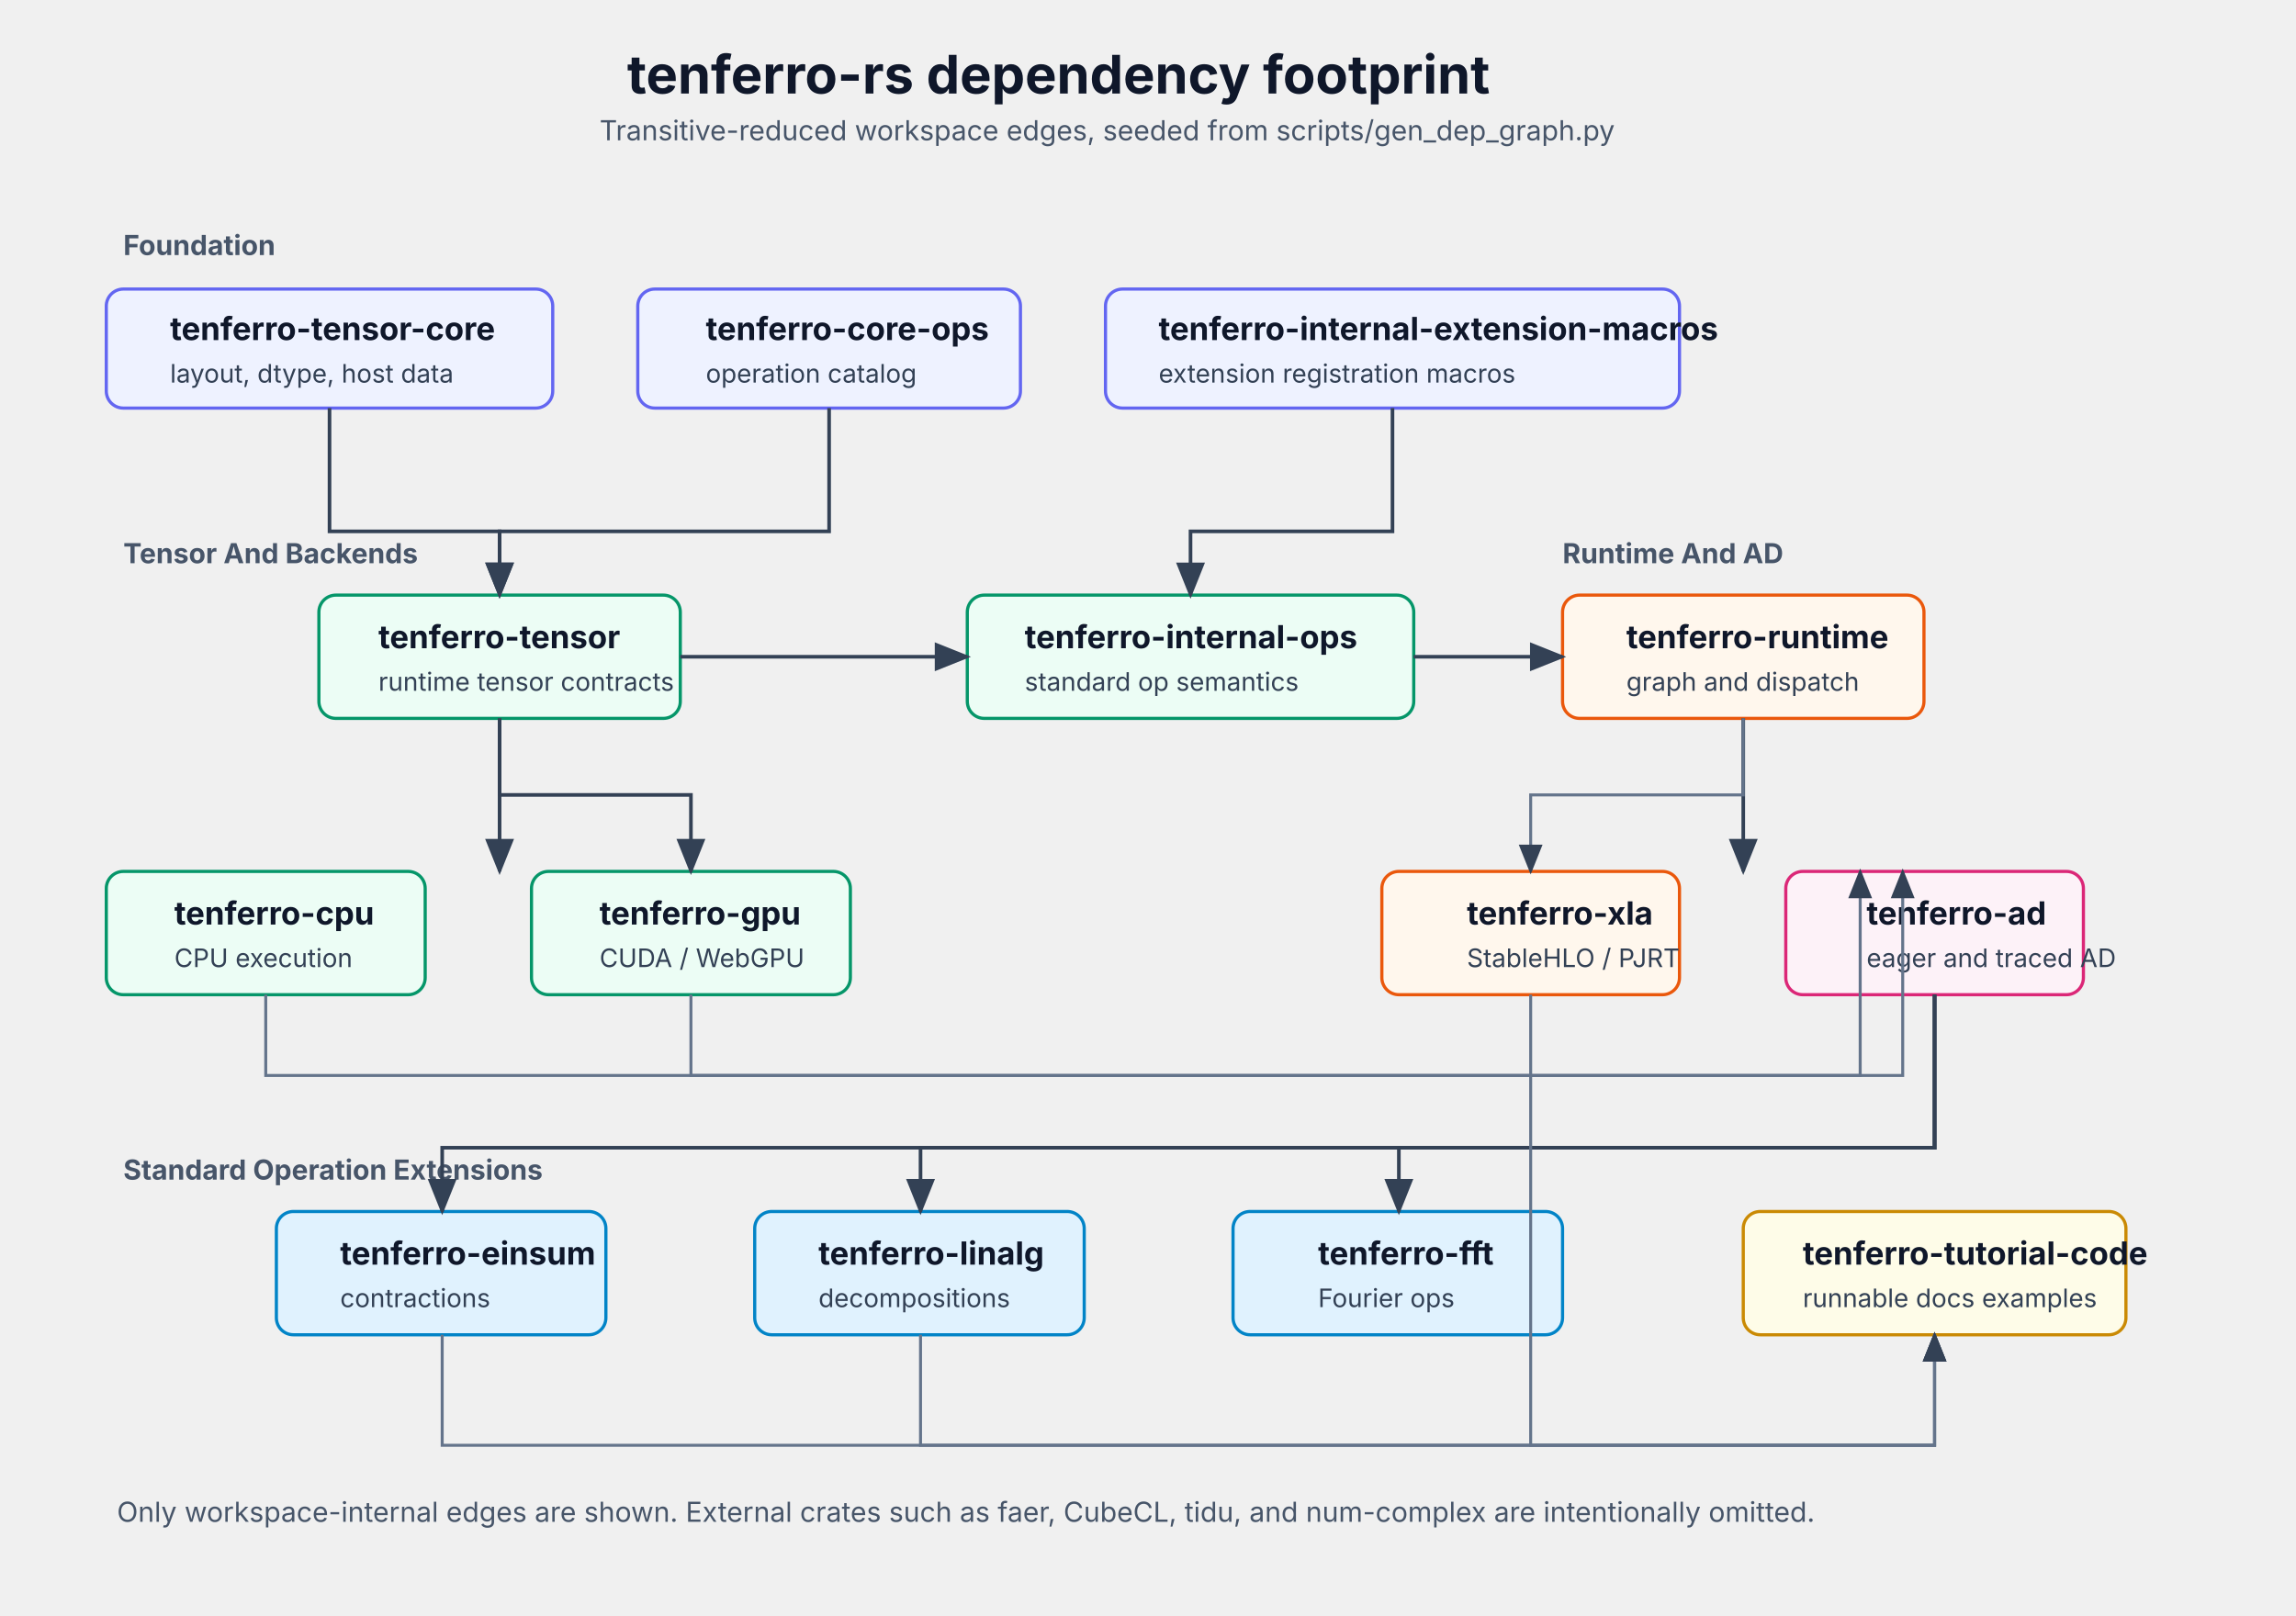
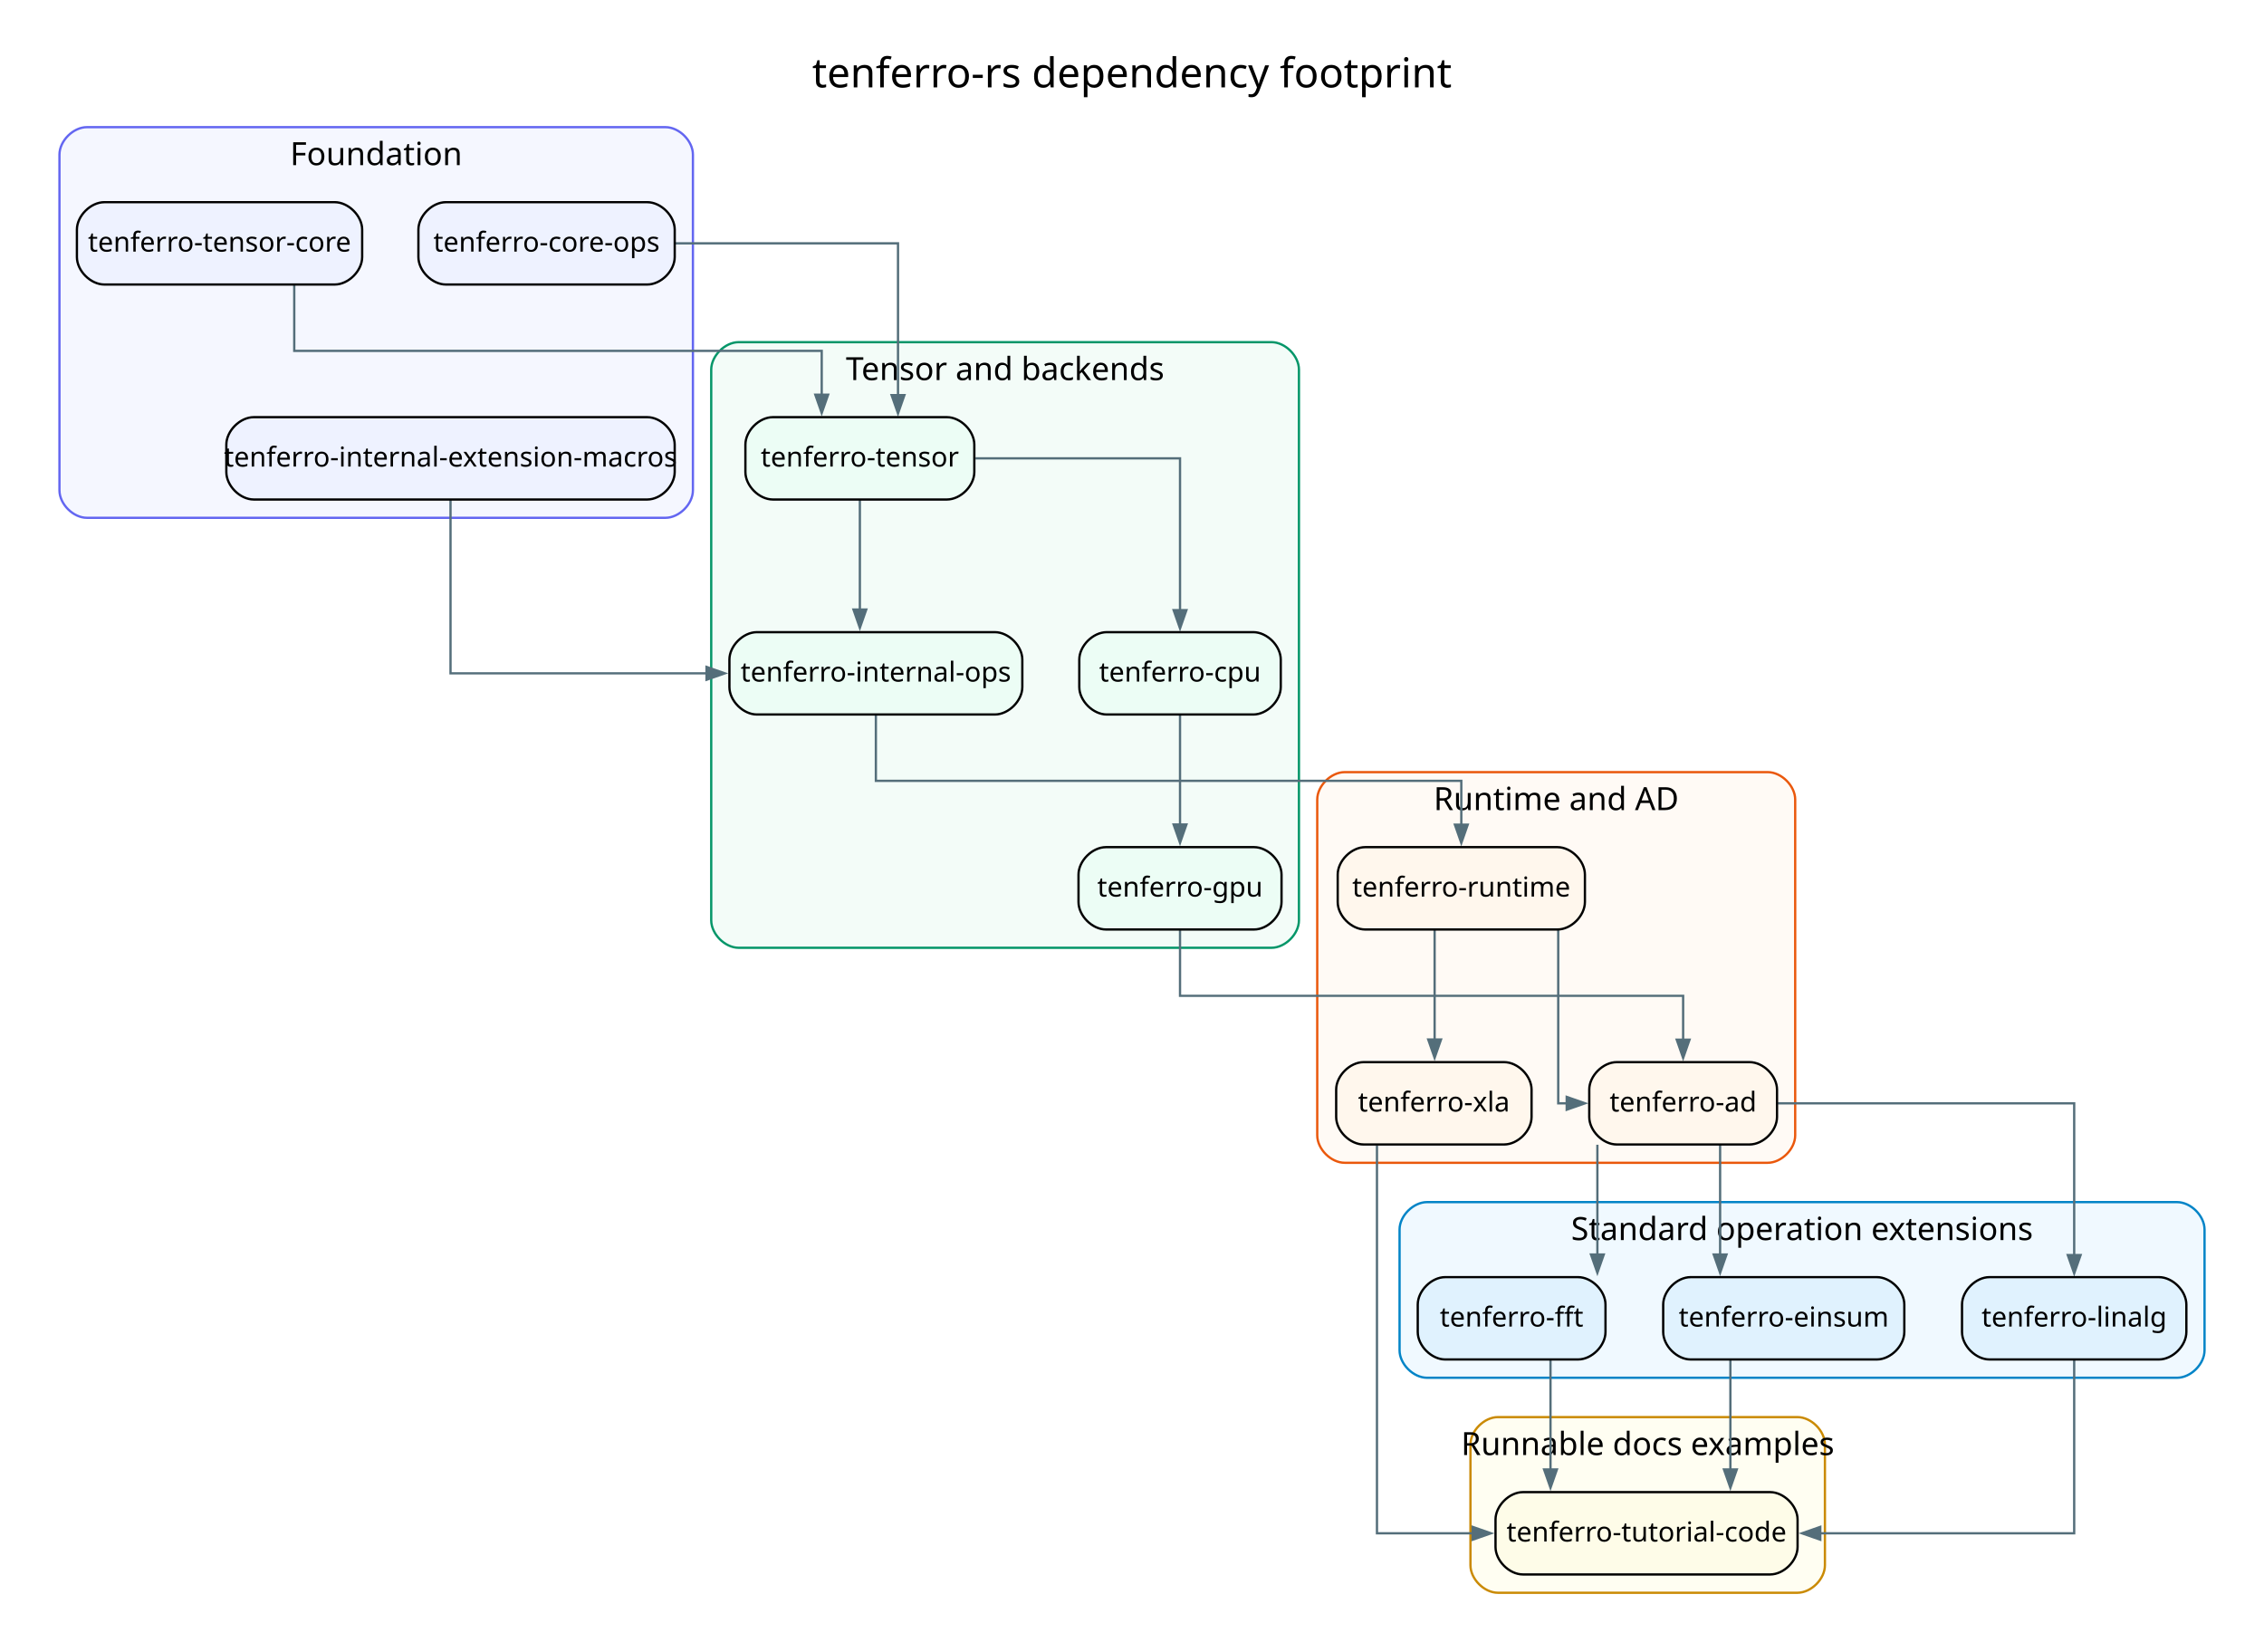
- <svg xmlns="http://www.w3.org/2000/svg" viewBox="0 0 1080 760" role="img" aria-labelledby="dep-title dep-desc">
-   <defs>
-     <marker id="arrow" markerWidth="10" markerHeight="8" refX="9" refY="4" orient="auto" markerUnits="strokeWidth">
-       <path d="M 0 0 L 10 4 L 0 8 z" fill="#334155" />
-     </marker>
-     <style>
-       .title { font: 700 25px system-ui, -apple-system, BlinkMacSystemFont, "Segoe UI", sans-serif; fill: #0f172a; }
-       .subtitle { font: 13px system-ui, -apple-system, BlinkMacSystemFont, "Segoe UI", sans-serif; fill: #475569; }
-       .label { font: 700 15px system-ui, -apple-system, BlinkMacSystemFont, "Segoe UI", sans-serif; fill: #0f172a; }
-       .small { font: 12px system-ui, -apple-system, BlinkMacSystemFont, "Segoe UI", sans-serif; fill: #334155; }
-       .layer { font: 700 13px system-ui, -apple-system, BlinkMacSystemFont, "Segoe UI", sans-serif; fill: #475569; text-transform: uppercase; }
-       .box { stroke-width: 1.5; rx: 8; }
-       .foundation { fill: #eef2ff; stroke: #6366f1; }
-       .backend { fill: #ecfdf5; stroke: #059669; }
-       .runtime { fill: #fff7ed; stroke: #ea580c; }
-       .ad { fill: #fdf2f8; stroke: #db2777; }
-       .extension { fill: #e0f2fe; stroke: #0284c7; }
-       .tutorial { fill: #fefce8; stroke: #ca8a04; }
-       .line { stroke: #334155; stroke-width: 1.7; fill: none; marker-end: url(#arrow); }
-       .line-soft { stroke: #64748b; stroke-width: 1.4; fill: none; marker-end: url(#arrow); }
-     </style>
-   </defs>
-   <text x="295" y="44" class="title">tenferro-rs dependency footprint</text>
-   <text x="282" y="66" class="subtitle">Transitive-reduced workspace edges, seeded from scripts/gen_dep_graph.py</text>
-   <text x="58" y="120" class="layer">Foundation</text>
-   <rect x="50" y="136" width="210" height="56" class="box foundation" />
-   <text x="80" y="160" class="label">tenferro-tensor-core</text>
-   <text x="80" y="180" class="small">layout, dtype, host data</text>
-   <rect x="300" y="136" width="180" height="56" class="box foundation" />
-   <text x="332" y="160" class="label">tenferro-core-ops</text>
-   <text x="332" y="180" class="small">operation catalog</text>
-   <rect x="520" y="136" width="270" height="56" class="box foundation" />
-   <text x="545" y="160" class="label">tenferro-internal-extension-macros</text>
-   <text x="545" y="180" class="small">extension registration macros</text>
-   <text x="58" y="265" class="layer">Tensor And Backends</text>
-   <rect x="150" y="280" width="170" height="58" class="box backend" />
-   <text x="178" y="305" class="label">tenferro-tensor</text>
-   <text x="178" y="325" class="small">runtime tensor contracts</text>
-   <rect x="50" y="410" width="150" height="58" class="box backend" />
-   <text x="82" y="435" class="label">tenferro-cpu</text>
-   <text x="82" y="455" class="small">CPU execution</text>
-   <rect x="250" y="410" width="150" height="58" class="box backend" />
-   <text x="282" y="435" class="label">tenferro-gpu</text>
-   <text x="282" y="455" class="small">CUDA / WebGPU</text>
-   <rect x="455" y="280" width="210" height="58" class="box backend" />
-   <text x="482" y="305" class="label">tenferro-internal-ops</text>
-   <text x="482" y="325" class="small">standard op semantics</text>
-   <text x="735" y="265" class="layer">Runtime And AD</text>
-   <rect x="735" y="280" width="170" height="58" class="box runtime" />
-   <text x="765" y="305" class="label">tenferro-runtime</text>
-   <text x="765" y="325" class="small">graph and dispatch</text>
-   <rect x="650" y="410" width="140" height="58" class="box runtime" />
-   <text x="690" y="435" class="label">tenferro-xla</text>
-   <text x="690" y="455" class="small">StableHLO / PJRT</text>
-   <rect x="840" y="410" width="140" height="58" class="box ad" />
-   <text x="878" y="435" class="label">tenferro-ad</text>
-   <text x="878" y="455" class="small">eager and traced AD</text>
-   <text x="58" y="555" class="layer">Standard Operation Extensions</text>
-   <rect x="130" y="570" width="155" height="58" class="box extension" />
-   <text x="160" y="595" class="label">tenferro-einsum</text>
-   <text x="160" y="615" class="small">contractions</text>
-   <rect x="355" y="570" width="155" height="58" class="box extension" />
-   <text x="385" y="595" class="label">tenferro-linalg</text>
-   <text x="385" y="615" class="small">decompositions</text>
-   <rect x="580" y="570" width="155" height="58" class="box extension" />
-   <text x="620" y="595" class="label">tenferro-fft</text>
-   <text x="620" y="615" class="small">Fourier ops</text>
-   <rect x="820" y="570" width="180" height="58" class="box tutorial" />
-   <text x="848" y="595" class="label">tenferro-tutorial-code</text>
-   <text x="848" y="615" class="small">runnable docs examples</text>
-   <path d="M 155 192 V 250 H 235 V 280" class="line" />
-   <path d="M 390 192 V 250 H 235 V 280" class="line" />
-   <path d="M 235 338 V 410" class="line" />
-   <path d="M 235 338 V 374 H 325 V 410" class="line" />
-   <path d="M 320 309 H 455" class="line" />
-   <path d="M 655 192 V 250 H 560 V 280" class="line" />
-   <path d="M 665 309 H 735" class="line" />
-   <path d="M 820 338 V 410" class="line" />
-   <path d="M 820 338 V 374 H 720 V 410" class="line-soft" />
-   <path d="M 125 468 V 506 H 875 V 410" class="line-soft" />
-   <path d="M 325 468 V 506 H 895 V 410" class="line-soft" />
-   <path d="M 910 468 V 540 H 208 V 570" class="line" />
-   <path d="M 910 468 V 540 H 433 V 570" class="line" />
-   <path d="M 910 468 V 540 H 658 V 570" class="line" />
-   <path d="M 208 628 V 680 H 910 V 628" class="line-soft" />
-   <path d="M 433 628 V 680 H 910 V 628" class="line-soft" />
-   <path d="M 720 468 V 680 H 910 V 628" class="line-soft" />
-   <text x="55" y="716" class="subtitle">Only workspace-internal edges are shown. External crates such as faer, CubeCL, tidu, and num-complex are intentionally omitted.</text>
+ <svg xmlns="http://www.w3.org/2000/svg" xmlns:xlink="http://www.w3.org/1999/xlink" width="990pt" height="722pt" viewBox="0.00 0.00 990.00 722.00" role="img" aria-labelledby="dependency-footprint-title dependency-footprint-desc">
+   <g id="graph0" class="graph" transform="scale(1 1) rotate(0) translate(18 704.4)">
+     <polygon fill="#ffffff" stroke="none" points="-18,18 -18,-704.4 972,-704.4 972,18 -18,18" />
+     <text xml:space="preserve" text-anchor="middle" x="477" y="-666.2" font-family="IBM Plex Sans" font-size="18.00">tenferro-rs dependency footprint</text>
+     <g id="clust1" class="cluster">
+       <path fill="#f5f7ff" stroke="#6366f1" d="M20,-478C20,-478 273,-478 273,-478 279,-478 285,-484 285,-490 285,-490 285,-636.8 285,-636.8 285,-642.8 279,-648.8 273,-648.8 273,-648.8 20,-648.8 20,-648.8 14,-648.8 8,-642.8 8,-636.8 8,-636.8 8,-490 8,-490 8,-484 14,-478 20,-478" />
+       <text xml:space="preserve" text-anchor="middle" x="146.5" y="-632.2" font-family="IBM Plex Sans" font-size="14.00">Foundation</text>
+     </g>
+     <g id="clust2" class="cluster">
+       <path fill="#f3fcf8" stroke="#059669" d="M305,-290C305,-290 538,-290 538,-290 544,-290 550,-296 550,-302 550,-302 550,-542.8 550,-542.8 550,-548.8 544,-554.8 538,-554.8 538,-554.8 305,-554.8 305,-554.8 299,-554.8 293,-548.8 293,-542.8 293,-542.8 293,-302 293,-302 293,-296 299,-290 305,-290" />
+       <text xml:space="preserve" text-anchor="middle" x="421.5" y="-538.2" font-family="IBM Plex Sans" font-size="14.00">Tensor and backends</text>
+     </g>
+     <g id="clust3" class="cluster">
+       <path fill="#fffaf5" stroke="#ea580c" d="M570,-196C570,-196 755,-196 755,-196 761,-196 767,-202 767,-208 767,-208 767,-354.8 767,-354.8 767,-360.8 761,-366.8 755,-366.8 755,-366.8 570,-366.8 570,-366.8 564,-366.8 558,-360.8 558,-354.8 558,-354.8 558,-208 558,-208 558,-202 564,-196 570,-196" />
+       <text xml:space="preserve" text-anchor="middle" x="662.5" y="-350.2" font-family="IBM Plex Sans" font-size="14.00">Runtime and AD</text>
+     </g>
+     <g id="clust4" class="cluster">
+       <path fill="#f0f9ff" stroke="#0284c7" d="M606,-102C606,-102 934,-102 934,-102 940,-102 946,-108 946,-114 946,-114 946,-166.8 946,-166.8 946,-172.8 940,-178.8 934,-178.8 934,-178.8 606,-178.8 606,-178.8 600,-178.8 594,-172.8 594,-166.8 594,-166.8 594,-114 594,-114 594,-108 600,-102 606,-102" />
+       <text xml:space="preserve" text-anchor="middle" x="770" y="-162.2" font-family="IBM Plex Sans" font-size="14.00">Standard operation extensions</text>
+     </g>
+     <g id="clust5" class="cluster">
+       <path fill="#fffef2" stroke="#ca8a04" d="M637,-8C637,-8 768,-8 768,-8 774,-8 780,-14 780,-20 780,-20 780,-72.8 780,-72.8 780,-78.8 774,-84.8 768,-84.8 768,-84.8 637,-84.8 637,-84.8 631,-84.8 625,-78.8 625,-72.8 625,-72.8 625,-20 625,-20 625,-14 631,-8 637,-8" />
+       <text xml:space="preserve" text-anchor="middle" x="702.5" y="-68.2" font-family="IBM Plex Sans" font-size="14.00">Runnable docs examples</text>
+     </g>
+     <g id="edge1" class="edge">
+       <path fill="none" stroke="#546e7a" d="M110.67,-579.69C110.67,-566.5 110.67,-551 110.67,-551 110.67,-551 341.32,-551 341.32,-551 341.32,-551 341.32,-531.82 341.32,-531.82" />
+       <polygon fill="#546e7a" stroke="#546e7a" points="344.12,-531.82 341.32,-523.82 338.52,-531.82 344.12,-531.82" />
+     </g>
+     <g id="edge10" class="edge">
+       <path fill="none" stroke="#546e7a" d="M179,-485.88C179,-458.56 179,-410 179,-410 179,-410 290.95,-410 290.95,-410" />
+       <polygon fill="#546e7a" stroke="#546e7a" points="290.95,-412.8 298.95,-410 290.95,-407.2 290.95,-412.8" />
+     </g>
+     <g id="edge2" class="edge">
+       <path fill="none" stroke="#546e7a" d="M277.35,-598C321.21,-598 374.68,-598 374.68,-598 374.68,-598 374.68,-531.64 374.68,-531.64" />
+       <polygon fill="#546e7a" stroke="#546e7a" points="377.48,-531.64 374.68,-523.64 371.88,-531.64 377.48,-531.64" />
+     </g>
+     <g id="edge3" class="edge">
+       <path fill="none" stroke="#546e7a" d="M408.54,-504C448.64,-504 498,-504 498,-504 498,-504 498,-437.64 498,-437.64" />
+       <polygon fill="#546e7a" stroke="#546e7a" points="500.8,-437.64 498,-429.64 495.2,-437.64 500.8,-437.64" />
+     </g>
+     <g id="edge9" class="edge">
+       <path fill="none" stroke="#546e7a" d="M358,-485.88C358,-485.88 358,-437.9 358,-437.9" />
+       <polygon fill="#546e7a" stroke="#546e7a" points="360.8,-437.9 358,-429.9 355.2,-437.9 360.8,-437.9" />
+     </g>
+     <g id="edge4" class="edge">
+       <path fill="none" stroke="#546e7a" d="M498,-391.88C498,-391.88 498,-343.9 498,-343.9" />
+       <polygon fill="#546e7a" stroke="#546e7a" points="500.8,-343.9 498,-335.9 495.2,-343.9 500.8,-343.9" />
+     </g>
+     <g id="edge8" class="edge">
+       <path fill="none" stroke="#546e7a" d="M498,-297.69C498,-284.5 498,-269 498,-269 498,-269 718,-269 718,-269 718,-269 718,-249.82 718,-249.82" />
+       <polygon fill="#546e7a" stroke="#546e7a" points="720.8,-249.82 718,-241.82 715.2,-249.82 720.8,-249.82" />
+     </g>
+     <g id="edge5" class="edge">
+       <path fill="none" stroke="#546e7a" d="M365,-391.69C365,-378.5 365,-363 365,-363 365,-363 621,-363 621,-363 621,-363 621,-343.82 621,-343.82" />
+       <polygon fill="#546e7a" stroke="#546e7a" points="623.8,-343.82 621,-335.82 618.2,-343.82 623.8,-343.82" />
+     </g>
+     <g id="edge6" class="edge">
+       <path fill="none" stroke="#546e7a" d="M609.33,-297.88C609.33,-297.88 609.33,-249.9 609.33,-249.9" />
+       <polygon fill="#546e7a" stroke="#546e7a" points="612.13,-249.9 609.33,-241.9 606.53,-249.9 612.13,-249.9" />
+     </g>
+     <g id="edge7" class="edge">
+       <path fill="none" stroke="#546e7a" d="M663.38,-297.88C663.38,-270.56 663.38,-222 663.38,-222 663.38,-222 667.09,-222 667.09,-222" />
+       <polygon fill="#546e7a" stroke="#546e7a" points="667.09,-224.8 675.09,-222 667.09,-219.2 667.09,-224.8" />
+     </g>
+     <g id="edge17" class="edge">
+       <path fill="none" stroke="#546e7a" d="M584.12,-203.63C584.12,-156.33 584.12,-34 584.12,-34 584.12,-34 625.97,-34 625.97,-34" />
+       <polygon fill="#546e7a" stroke="#546e7a" points="625.97,-36.8 633.97,-34 625.97,-31.2 625.97,-36.8" />
+     </g>
+     <g id="edge11" class="edge">
+       <path fill="none" stroke="#546e7a" d="M734.17,-203.88C734.17,-203.88 734.17,-155.9 734.17,-155.9" />
+       <polygon fill="#546e7a" stroke="#546e7a" points="736.97,-155.9 734.17,-147.9 731.37,-155.9 736.97,-155.9" />
+     </g>
+     <g id="edge12" class="edge">
+       <path fill="none" stroke="#546e7a" d="M759.39,-222C810,-222 889,-222 889,-222 889,-222 889,-155.64 889,-155.64" />
+       <polygon fill="#546e7a" stroke="#546e7a" points="891.8,-155.64 889,-147.64 886.2,-155.64 891.8,-155.64" />
+     </g>
+     <g id="edge13" class="edge">
+       <path fill="none" stroke="#546e7a" d="M680.5,-203.88C680.5,-203.88 680.5,-155.9 680.5,-155.9" />
+       <polygon fill="#546e7a" stroke="#546e7a" points="683.3,-155.9 680.5,-147.9 677.7,-155.9 683.3,-155.9" />
+     </g>
+     <g id="edge14" class="edge">
+       <path fill="none" stroke="#546e7a" d="M738.66,-109.88C738.66,-109.88 738.66,-61.9 738.66,-61.9" />
+       <polygon fill="#546e7a" stroke="#546e7a" points="741.46,-61.9 738.66,-53.9 735.86,-61.9 741.46,-61.9" />
+     </g>
+     <g id="edge16" class="edge">
+       <path fill="none" stroke="#546e7a" d="M889,-109.88C889,-82.56 889,-34 889,-34 889,-34 777.97,-34 777.97,-34" />
+       <polygon fill="#546e7a" stroke="#546e7a" points="777.97,-31.2 769.97,-34 777.97,-36.8 777.97,-31.2" />
+     </g>
+     <g id="edge15" class="edge">
+       <path fill="none" stroke="#546e7a" d="M660,-109.88C660,-109.88 660,-61.9 660,-61.9" />
+       <polygon fill="#546e7a" stroke="#546e7a" points="662.8,-61.9 660,-53.9 657.2,-61.9 662.8,-61.9" />
+     </g>
+     <g id="node1" class="node">
+       <g id="a_node1">
+         <a xlink:href="index.html#tenferro-tensor-core" xlink:title="tenferro-tensor-core" target="_parent">
+           <path fill="#eef2ff" stroke="black" d="M128.37,-616C128.37,-616 27.63,-616 27.63,-616 21.63,-616 15.63,-610 15.63,-604 15.63,-604 15.63,-592 15.63,-592 15.63,-586 21.63,-580 27.63,-580 27.63,-580 128.37,-580 128.37,-580 134.37,-580 140.37,-586 140.37,-592 140.37,-592 140.37,-604 140.37,-604 140.37,-610 134.37,-616 128.37,-616" />
+           <text xml:space="preserve" text-anchor="middle" x="78" y="-594.4" font-family="IBM Plex Sans" font-size="12.00">tenferro-tensor-core</text>
+         </a>
+       </g>
+     </g>
+     <g id="node2" class="node">
+       <g id="a_node2">
+         <a xlink:href="index.html#tenferro-internal-extension-macros" xlink:title="tenferro-internal-extension-macros" target="_parent">
+           <path fill="#eef2ff" stroke="black" d="M265.03,-522C265.03,-522 92.97,-522 92.97,-522 86.97,-522 80.97,-516 80.97,-510 80.97,-510 80.97,-498 80.97,-498 80.97,-492 86.97,-486 92.97,-486 92.97,-486 265.03,-486 265.03,-486 271.03,-486 277.03,-492 277.03,-498 277.03,-498 277.03,-510 277.03,-510 277.03,-516 271.03,-522 265.03,-522" />
+           <text xml:space="preserve" text-anchor="middle" x="179" y="-500.4" font-family="IBM Plex Sans" font-size="12.00">tenferro-internal-extension-macros</text>
+         </a>
+       </g>
+     </g>
+     <g id="node3" class="node">
+       <g id="a_node3">
+         <a xlink:href="index.html#tenferro-core-ops" xlink:title="tenferro-core-ops" target="_parent">
+           <path fill="#eef2ff" stroke="black" d="M265.04,-616C265.04,-616 176.96,-616 176.96,-616 170.96,-616 164.96,-610 164.96,-604 164.96,-604 164.96,-592 164.96,-592 164.96,-586 170.96,-580 176.96,-580 176.96,-580 265.04,-580 265.04,-580 271.04,-580 277.04,-586 277.04,-592 277.04,-592 277.04,-604 277.04,-604 277.04,-610 271.04,-616 265.04,-616" />
+           <text xml:space="preserve" text-anchor="middle" x="221" y="-594.4" font-family="IBM Plex Sans" font-size="12.00">tenferro-core-ops</text>
+         </a>
+       </g>
+     </g>
+     <g id="node4" class="node">
+       <g id="a_node4">
+         <a xlink:href="index.html#tenferro-tensor" xlink:title="tenferro-tensor" target="_parent">
+           <path fill="#ecfdf5" stroke="black" d="M396.05,-522C396.05,-522 319.95,-522 319.95,-522 313.95,-522 307.95,-516 307.95,-510 307.95,-510 307.95,-498 307.95,-498 307.95,-492 313.95,-486 319.95,-486 319.95,-486 396.05,-486 396.05,-486 402.05,-486 408.05,-492 408.05,-498 408.05,-498 408.05,-510 408.05,-510 408.05,-516 402.05,-522 396.05,-522" />
+           <text xml:space="preserve" text-anchor="middle" x="358" y="-500.4" font-family="IBM Plex Sans" font-size="12.00">tenferro-tensor</text>
+         </a>
+       </g>
+     </g>
+     <g id="node5" class="node">
+       <g id="a_node5">
+         <a xlink:href="index.html#tenferro-cpu" xlink:title="tenferro-cpu" target="_parent">
+           <path fill="#ecfdf5" stroke="black" d="M530.05,-428C530.05,-428 465.95,-428 465.95,-428 459.95,-428 453.95,-422 453.95,-416 453.95,-416 453.95,-404 453.95,-404 453.95,-398 459.95,-392 465.95,-392 465.95,-392 530.05,-392 530.05,-392 536.05,-392 542.05,-398 542.05,-404 542.05,-404 542.05,-416 542.05,-416 542.05,-422 536.05,-428 530.05,-428" />
+           <text xml:space="preserve" text-anchor="middle" x="498" y="-406.4" font-family="IBM Plex Sans" font-size="12.00">tenferro-cpu</text>
+         </a>
+       </g>
+     </g>
+     <g id="node6" class="node">
+       <g id="a_node6">
+         <a xlink:href="index.html#tenferro-gpu" xlink:title="tenferro-gpu" target="_parent">
+           <path fill="#ecfdf5" stroke="black" d="M530.39,-334C530.39,-334 465.61,-334 465.61,-334 459.61,-334 453.61,-328 453.61,-322 453.61,-322 453.61,-310 453.61,-310 453.61,-304 459.61,-298 465.61,-298 465.61,-298 530.39,-298 530.39,-298 536.39,-298 542.39,-304 542.39,-310 542.39,-310 542.39,-322 542.39,-322 542.39,-328 536.39,-334 530.39,-334" />
+           <text xml:space="preserve" text-anchor="middle" x="498" y="-312.4" font-family="IBM Plex Sans" font-size="12.00">tenferro-gpu</text>
+         </a>
+       </g>
+     </g>
+     <g id="node7" class="node">
+       <g id="a_node7">
+         <a xlink:href="index.html#tenferro-internal-ops" xlink:title="tenferro-internal-ops" target="_parent">
+           <path fill="#ecfdf5" stroke="black" d="M417.04,-428C417.04,-428 312.96,-428 312.96,-428 306.96,-428 300.96,-422 300.96,-416 300.96,-416 300.96,-404 300.96,-404 300.96,-398 306.96,-392 312.96,-392 312.96,-392 417.04,-392 417.04,-392 423.04,-392 429.04,-398 429.04,-404 429.04,-404 429.04,-416 429.04,-416 429.04,-422 423.04,-428 417.04,-428" />
+           <text xml:space="preserve" text-anchor="middle" x="365" y="-406.4" font-family="IBM Plex Sans" font-size="12.00">tenferro-internal-ops</text>
+         </a>
+       </g>
+     </g>
+     <g id="node8" class="node">
+       <g id="a_node8">
+         <a xlink:href="index.html#tenferro-runtime" xlink:title="tenferro-runtime" target="_parent">
+           <path fill="#fff7ed" stroke="black" d="M663.05,-334C663.05,-334 578.95,-334 578.95,-334 572.95,-334 566.95,-328 566.95,-322 566.95,-322 566.95,-310 566.95,-310 566.95,-304 572.95,-298 578.95,-298 578.95,-298 663.05,-298 663.05,-298 669.05,-298 675.05,-304 675.05,-310 675.05,-310 675.05,-322 675.05,-322 675.05,-328 669.05,-334 663.05,-334" />
+           <text xml:space="preserve" text-anchor="middle" x="621" y="-312.4" font-family="IBM Plex Sans" font-size="12.00">tenferro-runtime</text>
+         </a>
+       </g>
+     </g>
+     <g id="node9" class="node">
+       <g id="a_node9">
+         <a xlink:href="index.html#tenferro-xla" xlink:title="tenferro-xla" target="_parent">
+           <path fill="#fff7ed" stroke="black" d="M639.72,-240C639.72,-240 578.28,-240 578.28,-240 572.28,-240 566.28,-234 566.28,-228 566.28,-228 566.28,-216 566.28,-216 566.28,-210 572.28,-204 578.28,-204 578.28,-204 639.72,-204 639.72,-204 645.72,-204 651.72,-210 651.72,-216 651.72,-216 651.72,-228 651.72,-228 651.72,-234 645.72,-240 639.72,-240" />
+           <text xml:space="preserve" text-anchor="middle" x="609" y="-218.4" font-family="IBM Plex Sans" font-size="12.00">tenferro-xla</text>
+         </a>
+       </g>
+     </g>
+     <g id="node10" class="node">
+       <g id="a_node10">
+         <a xlink:href="index.html#tenferro-ad" xlink:title="tenferro-ad" target="_parent">
+           <path fill="#fff7ed" stroke="black" d="M747.05,-240C747.05,-240 688.95,-240 688.95,-240 682.95,-240 676.95,-234 676.95,-228 676.95,-228 676.95,-216 676.95,-216 676.95,-210 682.95,-204 688.95,-204 688.95,-204 747.05,-204 747.05,-204 753.05,-204 759.05,-210 759.05,-216 759.05,-216 759.05,-228 759.05,-228 759.05,-234 753.05,-240 747.05,-240" />
+           <text xml:space="preserve" text-anchor="middle" x="718" y="-218.4" font-family="IBM Plex Sans" font-size="12.00">tenferro-ad</text>
+         </a>
+       </g>
+     </g>
+     <g id="node11" class="node">
+       <g id="a_node11">
+         <a xlink:href="index.html#tenferro-einsum" xlink:title="tenferro-einsum" target="_parent">
+           <path fill="#e0f2fe" stroke="black" d="M802.72,-146C802.72,-146 721.28,-146 721.28,-146 715.28,-146 709.28,-140 709.28,-134 709.28,-134 709.28,-122 709.28,-122 709.28,-116 715.28,-110 721.28,-110 721.28,-110 802.72,-110 802.72,-110 808.72,-110 814.72,-116 814.72,-122 814.72,-122 814.72,-134 814.72,-134 814.72,-140 808.72,-146 802.72,-146" />
+           <text xml:space="preserve" text-anchor="middle" x="762" y="-124.4" font-family="IBM Plex Sans" font-size="12.00">tenferro-einsum</text>
+         </a>
+       </g>
+     </g>
+     <g id="node12" class="node">
+       <g id="a_node12">
+         <a xlink:href="index.html#tenferro-linalg" xlink:title="tenferro-linalg" target="_parent">
+           <path fill="#e0f2fe" stroke="black" d="M926.05,-146C926.05,-146 851.95,-146 851.95,-146 845.95,-146 839.95,-140 839.95,-134 839.95,-134 839.95,-122 839.95,-122 839.95,-116 845.95,-110 851.95,-110 851.95,-110 926.05,-110 926.05,-110 932.05,-110 938.05,-116 938.05,-122 938.05,-122 938.05,-134 938.05,-134 938.05,-140 932.05,-146 926.05,-146" />
+           <text xml:space="preserve" text-anchor="middle" x="889" y="-124.4" font-family="IBM Plex Sans" font-size="12.00">tenferro-linalg</text>
+         </a>
+       </g>
+     </g>
+     <g id="node13" class="node">
+       <g id="a_node13">
+         <a xlink:href="index.html#tenferro-fft" xlink:title="tenferro-fft" target="_parent">
+           <path fill="#e0f2fe" stroke="black" d="M672.05,-146C672.05,-146 613.95,-146 613.95,-146 607.95,-146 601.95,-140 601.95,-134 601.95,-134 601.95,-122 601.95,-122 601.95,-116 607.95,-110 613.95,-110 613.95,-110 672.05,-110 672.05,-110 678.05,-110 684.05,-116 684.05,-122 684.05,-122 684.05,-134 684.05,-134 684.05,-140 678.05,-146 672.05,-146" />
+           <text xml:space="preserve" text-anchor="middle" x="643" y="-124.4" font-family="IBM Plex Sans" font-size="12.00">tenferro-fft</text>
+         </a>
+       </g>
+     </g>
+     <g id="node14" class="node">
+       <g id="a_node14">
+         <a xlink:href="index.html#tenferro-tutorial-code" xlink:title="tenferro-tutorial-code" target="_parent">
+           <path fill="#fefce8" stroke="black" d="M756.04,-52C756.04,-52 647.96,-52 647.96,-52 641.96,-52 635.96,-46 635.96,-40 635.96,-40 635.96,-28 635.96,-28 635.96,-22 641.96,-16 647.96,-16 647.96,-16 756.04,-16 756.04,-16 762.04,-16 768.04,-22 768.04,-28 768.04,-28 768.04,-40 768.04,-40 768.04,-46 762.04,-52 756.04,-52" />
+           <text xml:space="preserve" text-anchor="middle" x="702" y="-30.4" font-family="IBM Plex Sans" font-size="12.00">tenferro-tutorial-code</text>
+         </a>
+       </g>
+     </g>
+   </g>
</svg>
